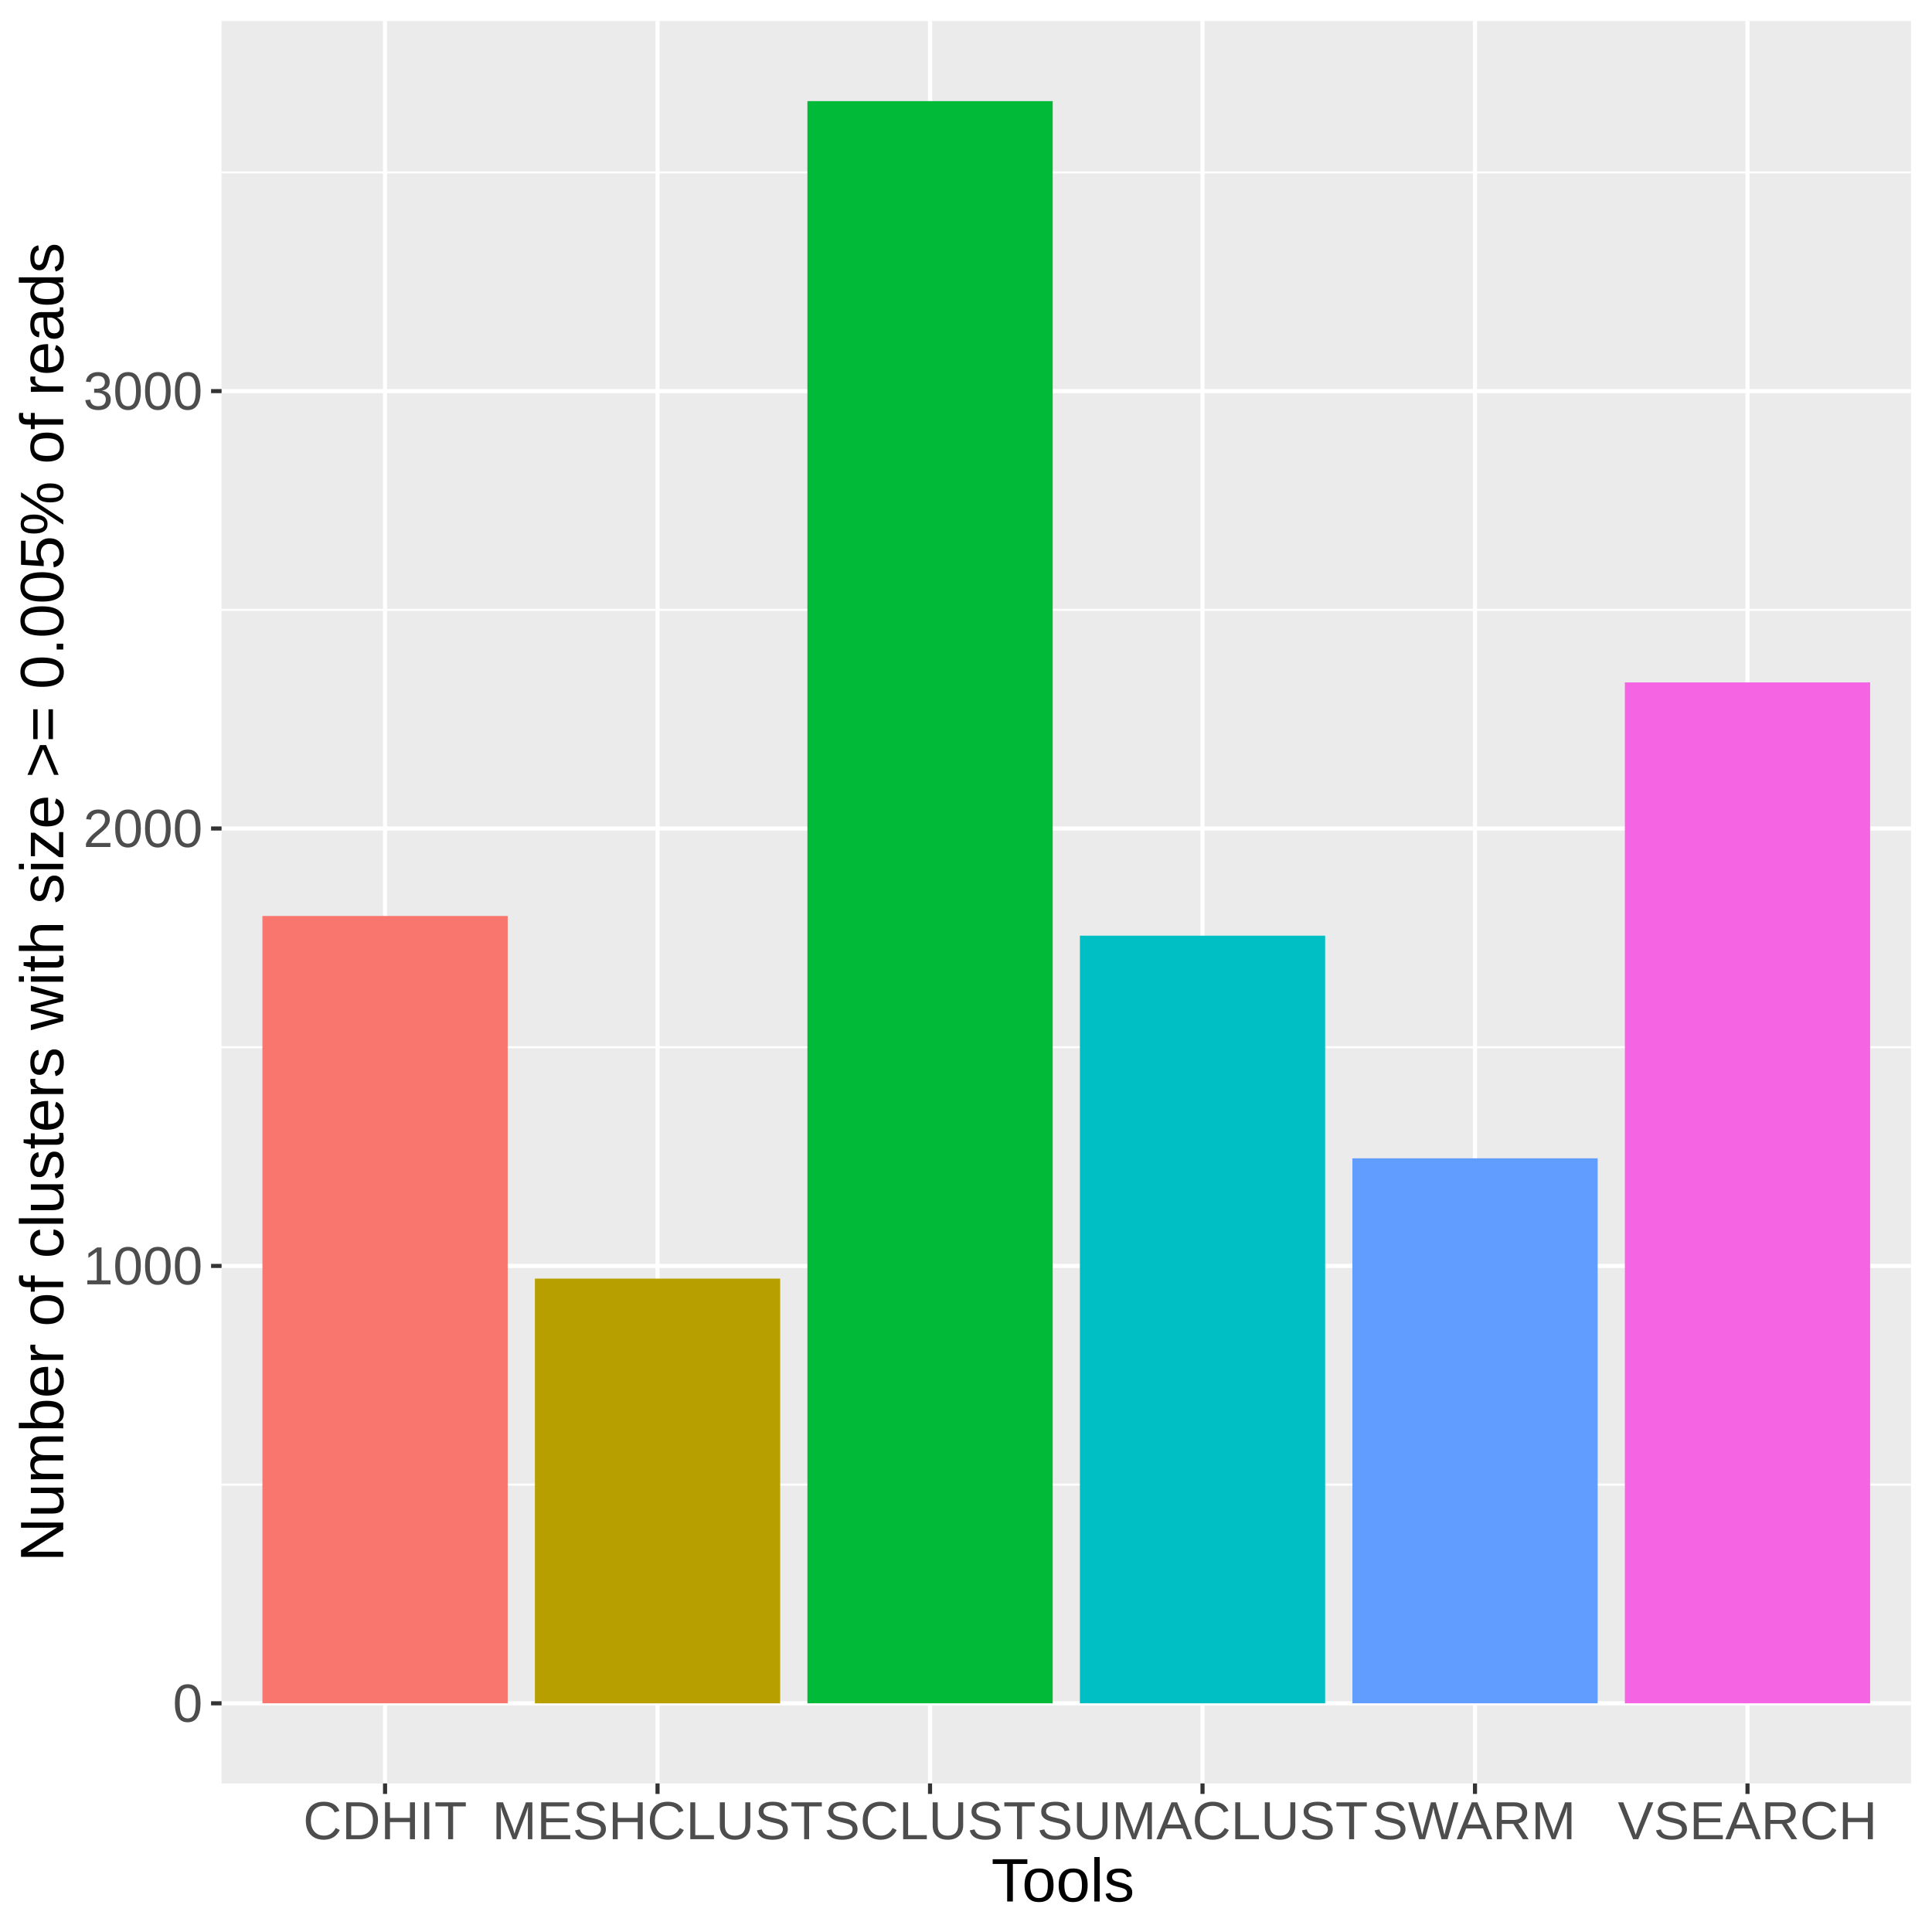
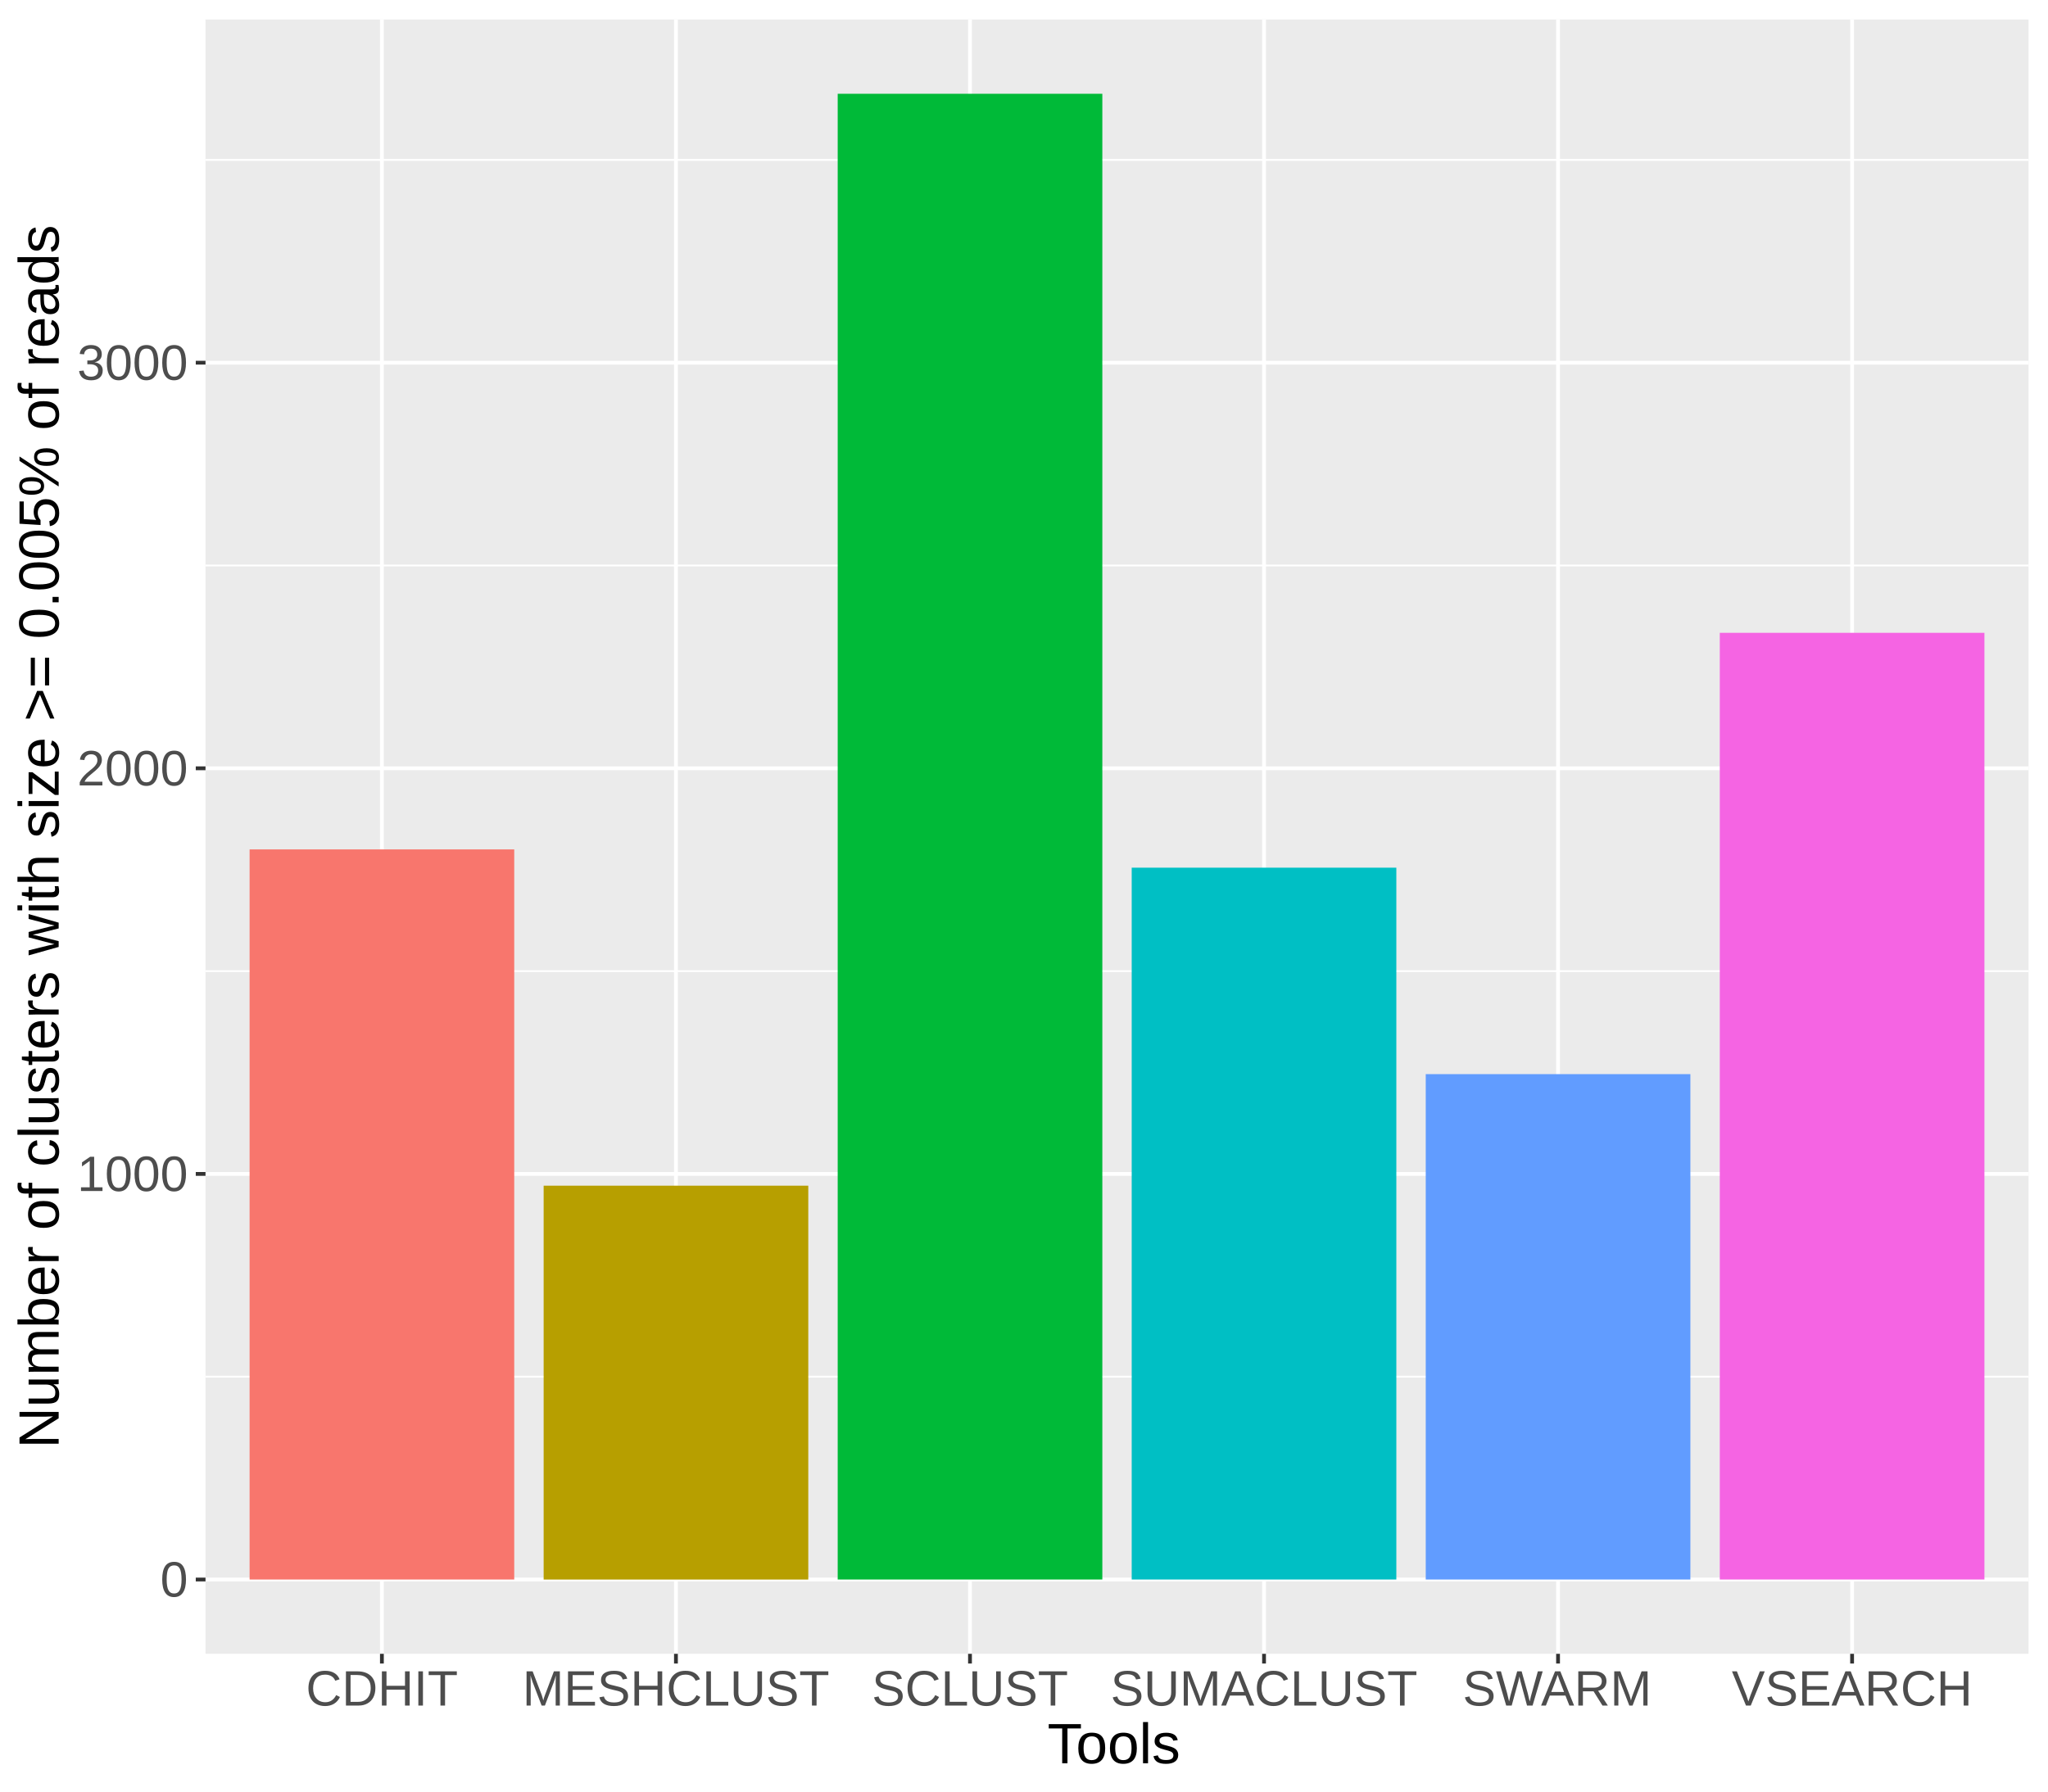
- <svg xmlns="http://www.w3.org/2000/svg" viewBox="0 0 504.00 504.00">
+ <svg xmlns="http://www.w3.org/2000/svg" viewBox="0 0 576.00 504.00">
  <defs>
    <style type="text/css">
    line, polyline, path, rect, circle {
      fill: none;
      stroke: #000000;
      stroke-linecap: round;
      stroke-linejoin: round;
      stroke-miterlimit: 10.00;
    }
  </style>
  </defs>
  <rect width="100%" height="100%" style="stroke: none; fill: #FFFFFF;" />
-   <rect x="0.00" y="0.00" width="504.00" height="504.00" style="stroke-width: 1.07; stroke: #FFFFFF; fill: #FFFFFF;" />
+   <rect x="0.00" y="0.00" width="576.00" height="504.00" style="stroke-width: 1.07; stroke: #FFFFFF; fill: #FFFFFF;" />
  <defs>
-     <clipPath id="cpNTcuNzk1Mnw0OTguNTIxfDQ2NS4yNHw1LjQ3OTQ1">
-       <rect x="57.80" y="5.48" width="440.73" height="459.76" />
+     <clipPath id="cpNTcuNzk1Mnw1NzAuNTIxfDQ2NS4yNHw1LjQ3OTQ1">
+       <rect x="57.80" y="5.48" width="512.73" height="459.76" />
    </clipPath>
  </defs>
-   <rect x="57.80" y="5.48" width="440.73" height="459.76" style="stroke-width: 1.07; stroke: none; fill: #EBEBEB;" clip-path="url(#cpNTcuNzk1Mnw0OTguNTIxfDQ2NS4yNHw1LjQ3OTQ1)" />
-   <polyline points="57.80,387.29 498.52,387.29 " style="stroke-width: 0.53; stroke: #FFFFFF; stroke-linecap: butt;" clip-path="url(#cpNTcuNzk1Mnw0OTguNTIxfDQ2NS4yNHw1LjQ3OTQ1)" />
-   <polyline points="57.80,273.19 498.52,273.19 " style="stroke-width: 0.53; stroke: #FFFFFF; stroke-linecap: butt;" clip-path="url(#cpNTcuNzk1Mnw0OTguNTIxfDQ2NS4yNHw1LjQ3OTQ1)" />
-   <polyline points="57.80,159.08 498.52,159.08 " style="stroke-width: 0.53; stroke: #FFFFFF; stroke-linecap: butt;" clip-path="url(#cpNTcuNzk1Mnw0OTguNTIxfDQ2NS4yNHw1LjQ3OTQ1)" />
-   <polyline points="57.80,44.98 498.52,44.98 " style="stroke-width: 0.53; stroke: #FFFFFF; stroke-linecap: butt;" clip-path="url(#cpNTcuNzk1Mnw0OTguNTIxfDQ2NS4yNHw1LjQ3OTQ1)" />
-   <polyline points="57.80,444.34 498.52,444.34 " style="stroke-width: 1.07; stroke: #FFFFFF; stroke-linecap: butt;" clip-path="url(#cpNTcuNzk1Mnw0OTguNTIxfDQ2NS4yNHw1LjQ3OTQ1)" />
-   <polyline points="57.80,330.24 498.52,330.24 " style="stroke-width: 1.07; stroke: #FFFFFF; stroke-linecap: butt;" clip-path="url(#cpNTcuNzk1Mnw0OTguNTIxfDQ2NS4yNHw1LjQ3OTQ1)" />
-   <polyline points="57.80,216.13 498.52,216.13 " style="stroke-width: 1.07; stroke: #FFFFFF; stroke-linecap: butt;" clip-path="url(#cpNTcuNzk1Mnw0OTguNTIxfDQ2NS4yNHw1LjQ3OTQ1)" />
-   <polyline points="57.80,102.03 498.52,102.03 " style="stroke-width: 1.07; stroke: #FFFFFF; stroke-linecap: butt;" clip-path="url(#cpNTcuNzk1Mnw0OTguNTIxfDQ2NS4yNHw1LjQ3OTQ1)" />
-   <polyline points="100.45,465.24 100.45,5.48 " style="stroke-width: 1.07; stroke: #FFFFFF; stroke-linecap: butt;" clip-path="url(#cpNTcuNzk1Mnw0OTguNTIxfDQ2NS4yNHw1LjQ3OTQ1)" />
-   <polyline points="171.53,465.24 171.53,5.48 " style="stroke-width: 1.07; stroke: #FFFFFF; stroke-linecap: butt;" clip-path="url(#cpNTcuNzk1Mnw0OTguNTIxfDQ2NS4yNHw1LjQ3OTQ1)" />
-   <polyline points="242.62,465.24 242.62,5.48 " style="stroke-width: 1.07; stroke: #FFFFFF; stroke-linecap: butt;" clip-path="url(#cpNTcuNzk1Mnw0OTguNTIxfDQ2NS4yNHw1LjQ3OTQ1)" />
-   <polyline points="313.70,465.24 313.70,5.48 " style="stroke-width: 1.07; stroke: #FFFFFF; stroke-linecap: butt;" clip-path="url(#cpNTcuNzk1Mnw0OTguNTIxfDQ2NS4yNHw1LjQ3OTQ1)" />
-   <polyline points="384.78,465.24 384.78,5.48 " style="stroke-width: 1.07; stroke: #FFFFFF; stroke-linecap: butt;" clip-path="url(#cpNTcuNzk1Mnw0OTguNTIxfDQ2NS4yNHw1LjQ3OTQ1)" />
-   <polyline points="455.87,465.24 455.87,5.48 " style="stroke-width: 1.07; stroke: #FFFFFF; stroke-linecap: butt;" clip-path="url(#cpNTcuNzk1Mnw0OTguNTIxfDQ2NS4yNHw1LjQ3OTQ1)" />
-   <rect x="68.46" y="238.95" width="63.98" height="205.39" style="stroke-width: 1.07; stroke: none; stroke-linecap: butt; fill: #F8766D;" clip-path="url(#cpNTcuNzk1Mnw0OTguNTIxfDQ2NS4yNHw1LjQ3OTQ1)" />
-   <rect x="139.54" y="333.55" width="63.98" height="110.80" style="stroke-width: 1.07; stroke: none; stroke-linecap: butt; fill: #B79F00;" clip-path="url(#cpNTcuNzk1Mnw0OTguNTIxfDQ2NS4yNHw1LjQ3OTQ1)" />
-   <rect x="210.63" y="26.38" width="63.98" height="417.96" style="stroke-width: 1.07; stroke: none; stroke-linecap: butt; fill: #00BA38;" clip-path="url(#cpNTcuNzk1Mnw0OTguNTIxfDQ2NS4yNHw1LjQ3OTQ1)" />
-   <rect x="281.71" y="244.09" width="63.98" height="200.25" style="stroke-width: 1.07; stroke: none; stroke-linecap: butt; fill: #00BFC4;" clip-path="url(#cpNTcuNzk1Mnw0OTguNTIxfDQ2NS4yNHw1LjQ3OTQ1)" />
-   <rect x="352.80" y="302.17" width="63.98" height="142.17" style="stroke-width: 1.07; stroke: none; stroke-linecap: butt; fill: #619CFF;" clip-path="url(#cpNTcuNzk1Mnw0OTguNTIxfDQ2NS4yNHw1LjQ3OTQ1)" />
-   <rect x="423.88" y="178.02" width="63.98" height="266.32" style="stroke-width: 1.07; stroke: none; stroke-linecap: butt; fill: #F564E3;" clip-path="url(#cpNTcuNzk1Mnw0OTguNTIxfDQ2NS4yNHw1LjQ3OTQ1)" />
+   <rect x="57.80" y="5.48" width="512.73" height="459.76" style="stroke-width: 1.07; stroke: none; fill: #EBEBEB;" clip-path="url(#cpNTcuNzk1Mnw1NzAuNTIxfDQ2NS4yNHw1LjQ3OTQ1)" />
+   <polyline points="57.80,387.29 570.52,387.29 " style="stroke-width: 0.53; stroke: #FFFFFF; stroke-linecap: butt;" clip-path="url(#cpNTcuNzk1Mnw1NzAuNTIxfDQ2NS4yNHw1LjQ3OTQ1)" />
+   <polyline points="57.80,273.19 570.52,273.19 " style="stroke-width: 0.53; stroke: #FFFFFF; stroke-linecap: butt;" clip-path="url(#cpNTcuNzk1Mnw1NzAuNTIxfDQ2NS4yNHw1LjQ3OTQ1)" />
+   <polyline points="57.80,159.08 570.52,159.08 " style="stroke-width: 0.53; stroke: #FFFFFF; stroke-linecap: butt;" clip-path="url(#cpNTcuNzk1Mnw1NzAuNTIxfDQ2NS4yNHw1LjQ3OTQ1)" />
+   <polyline points="57.80,44.98 570.52,44.98 " style="stroke-width: 0.53; stroke: #FFFFFF; stroke-linecap: butt;" clip-path="url(#cpNTcuNzk1Mnw1NzAuNTIxfDQ2NS4yNHw1LjQ3OTQ1)" />
+   <polyline points="57.80,444.34 570.52,444.34 " style="stroke-width: 1.07; stroke: #FFFFFF; stroke-linecap: butt;" clip-path="url(#cpNTcuNzk1Mnw1NzAuNTIxfDQ2NS4yNHw1LjQ3OTQ1)" />
+   <polyline points="57.80,330.24 570.52,330.24 " style="stroke-width: 1.07; stroke: #FFFFFF; stroke-linecap: butt;" clip-path="url(#cpNTcuNzk1Mnw1NzAuNTIxfDQ2NS4yNHw1LjQ3OTQ1)" />
+   <polyline points="57.80,216.13 570.52,216.13 " style="stroke-width: 1.07; stroke: #FFFFFF; stroke-linecap: butt;" clip-path="url(#cpNTcuNzk1Mnw1NzAuNTIxfDQ2NS4yNHw1LjQ3OTQ1)" />
+   <polyline points="57.80,102.03 570.52,102.03 " style="stroke-width: 1.07; stroke: #FFFFFF; stroke-linecap: butt;" clip-path="url(#cpNTcuNzk1Mnw1NzAuNTIxfDQ2NS4yNHw1LjQ3OTQ1)" />
+   <polyline points="107.41,465.24 107.41,5.48 " style="stroke-width: 1.07; stroke: #FFFFFF; stroke-linecap: butt;" clip-path="url(#cpNTcuNzk1Mnw1NzAuNTIxfDQ2NS4yNHw1LjQ3OTQ1)" />
+   <polyline points="190.11,465.24 190.11,5.48 " style="stroke-width: 1.07; stroke: #FFFFFF; stroke-linecap: butt;" clip-path="url(#cpNTcuNzk1Mnw1NzAuNTIxfDQ2NS4yNHw1LjQ3OTQ1)" />
+   <polyline points="272.81,465.24 272.81,5.48 " style="stroke-width: 1.07; stroke: #FFFFFF; stroke-linecap: butt;" clip-path="url(#cpNTcuNzk1Mnw1NzAuNTIxfDQ2NS4yNHw1LjQ3OTQ1)" />
+   <polyline points="355.51,465.24 355.51,5.48 " style="stroke-width: 1.07; stroke: #FFFFFF; stroke-linecap: butt;" clip-path="url(#cpNTcuNzk1Mnw1NzAuNTIxfDQ2NS4yNHw1LjQ3OTQ1)" />
+   <polyline points="438.20,465.24 438.20,5.48 " style="stroke-width: 1.07; stroke: #FFFFFF; stroke-linecap: butt;" clip-path="url(#cpNTcuNzk1Mnw1NzAuNTIxfDQ2NS4yNHw1LjQ3OTQ1)" />
+   <polyline points="520.90,465.24 520.90,5.48 " style="stroke-width: 1.07; stroke: #FFFFFF; stroke-linecap: butt;" clip-path="url(#cpNTcuNzk1Mnw1NzAuNTIxfDQ2NS4yNHw1LjQ3OTQ1)" />
+   <rect x="70.20" y="238.95" width="74.43" height="205.39" style="stroke-width: 1.07; stroke: none; stroke-linecap: butt; fill: #F8766D;" clip-path="url(#cpNTcuNzk1Mnw1NzAuNTIxfDQ2NS4yNHw1LjQ3OTQ1)" />
+   <rect x="152.90" y="333.55" width="74.43" height="110.80" style="stroke-width: 1.07; stroke: none; stroke-linecap: butt; fill: #B79F00;" clip-path="url(#cpNTcuNzk1Mnw1NzAuNTIxfDQ2NS4yNHw1LjQ3OTQ1)" />
+   <rect x="235.60" y="26.38" width="74.43" height="417.96" style="stroke-width: 1.07; stroke: none; stroke-linecap: butt; fill: #00BA38;" clip-path="url(#cpNTcuNzk1Mnw1NzAuNTIxfDQ2NS4yNHw1LjQ3OTQ1)" />
+   <rect x="318.29" y="244.09" width="74.43" height="200.25" style="stroke-width: 1.07; stroke: none; stroke-linecap: butt; fill: #00BFC4;" clip-path="url(#cpNTcuNzk1Mnw1NzAuNTIxfDQ2NS4yNHw1LjQ3OTQ1)" />
+   <rect x="400.99" y="302.17" width="74.43" height="142.17" style="stroke-width: 1.07; stroke: none; stroke-linecap: butt; fill: #619CFF;" clip-path="url(#cpNTcuNzk1Mnw1NzAuNTIxfDQ2NS4yNHw1LjQ3OTQ1)" />
+   <rect x="483.69" y="178.02" width="74.43" height="266.32" style="stroke-width: 1.07; stroke: none; stroke-linecap: butt; fill: #F564E3;" clip-path="url(#cpNTcuNzk1Mnw1NzAuNTIxfDQ2NS4yNHw1LjQ3OTQ1)" />
  <defs>
-     <clipPath id="cpMHw1MDR8NTA0fDA=">
-       <rect x="0.00" y="0.00" width="504.00" height="504.00" />
+     <clipPath id="cpMHw1NzZ8NTA0fDA=">
+       <rect x="0.00" y="0.00" width="576.00" height="504.00" />
    </clipPath>
  </defs>
-   <g clip-path="url(#cpMHw1MDR8NTA0fDA=)">
+   <g clip-path="url(#cpMHw1NzZ8NTA0fDA=)">
    <text x="45.08" y="449.15" style="font-size: 14.00px; fill: #4D4D4D; font-family: Liberation Sans;" textLength="7.79px" lengthAdjust="spacingAndGlyphs">0</text>
  </g>
-   <g clip-path="url(#cpMHw1MDR8NTA0fDA=)">
+   <g clip-path="url(#cpMHw1NzZ8NTA0fDA=)">
    <text x="21.72" y="335.05" style="font-size: 14.00px; fill: #4D4D4D; font-family: Liberation Sans;" textLength="31.14px" lengthAdjust="spacingAndGlyphs">1000</text>
  </g>
-   <g clip-path="url(#cpMHw1MDR8NTA0fDA=)">
+   <g clip-path="url(#cpMHw1NzZ8NTA0fDA=)">
    <text x="21.72" y="220.95" style="font-size: 14.00px; fill: #4D4D4D; font-family: Liberation Sans;" textLength="31.14px" lengthAdjust="spacingAndGlyphs">2000</text>
  </g>
-   <g clip-path="url(#cpMHw1MDR8NTA0fDA=)">
+   <g clip-path="url(#cpMHw1NzZ8NTA0fDA=)">
    <text x="21.72" y="106.84" style="font-size: 14.00px; fill: #4D4D4D; font-family: Liberation Sans;" textLength="31.14px" lengthAdjust="spacingAndGlyphs">3000</text>
  </g>
-   <polyline points="55.06,444.34 57.80,444.34 " style="stroke-width: 1.07; stroke: #333333; stroke-linecap: butt;" clip-path="url(#cpMHw1MDR8NTA0fDA=)" />
-   <polyline points="55.06,330.24 57.80,330.24 " style="stroke-width: 1.07; stroke: #333333; stroke-linecap: butt;" clip-path="url(#cpMHw1MDR8NTA0fDA=)" />
-   <polyline points="55.06,216.13 57.80,216.13 " style="stroke-width: 1.07; stroke: #333333; stroke-linecap: butt;" clip-path="url(#cpMHw1MDR8NTA0fDA=)" />
-   <polyline points="55.06,102.03 57.80,102.03 " style="stroke-width: 1.07; stroke: #333333; stroke-linecap: butt;" clip-path="url(#cpMHw1MDR8NTA0fDA=)" />
-   <polyline points="100.45,467.98 100.45,465.24 " style="stroke-width: 1.07; stroke: #333333; stroke-linecap: butt;" clip-path="url(#cpMHw1MDR8NTA0fDA=)" />
-   <polyline points="171.53,467.98 171.53,465.24 " style="stroke-width: 1.07; stroke: #333333; stroke-linecap: butt;" clip-path="url(#cpMHw1MDR8NTA0fDA=)" />
-   <polyline points="242.62,467.98 242.62,465.24 " style="stroke-width: 1.07; stroke: #333333; stroke-linecap: butt;" clip-path="url(#cpMHw1MDR8NTA0fDA=)" />
-   <polyline points="313.70,467.98 313.70,465.24 " style="stroke-width: 1.07; stroke: #333333; stroke-linecap: butt;" clip-path="url(#cpMHw1MDR8NTA0fDA=)" />
-   <polyline points="384.78,467.98 384.78,465.24 " style="stroke-width: 1.07; stroke: #333333; stroke-linecap: butt;" clip-path="url(#cpMHw1MDR8NTA0fDA=)" />
-   <polyline points="455.87,467.98 455.87,465.24 " style="stroke-width: 1.07; stroke: #333333; stroke-linecap: butt;" clip-path="url(#cpMHw1MDR8NTA0fDA=)" />
-   <g clip-path="url(#cpMHw1MDR8NTA0fDA=)">
-     <text x="79.06" y="479.80" style="font-size: 14.00px; fill: #4D4D4D; font-family: Liberation Sans;" textLength="42.77px" lengthAdjust="spacingAndGlyphs">CDHIT</text>
+   <polyline points="55.06,444.34 57.80,444.34 " style="stroke-width: 1.07; stroke: #333333; stroke-linecap: butt;" clip-path="url(#cpMHw1NzZ8NTA0fDA=)" />
+   <polyline points="55.06,330.24 57.80,330.24 " style="stroke-width: 1.07; stroke: #333333; stroke-linecap: butt;" clip-path="url(#cpMHw1NzZ8NTA0fDA=)" />
+   <polyline points="55.06,216.13 57.80,216.13 " style="stroke-width: 1.07; stroke: #333333; stroke-linecap: butt;" clip-path="url(#cpMHw1NzZ8NTA0fDA=)" />
+   <polyline points="55.06,102.03 57.80,102.03 " style="stroke-width: 1.07; stroke: #333333; stroke-linecap: butt;" clip-path="url(#cpMHw1NzZ8NTA0fDA=)" />
+   <polyline points="107.41,467.98 107.41,465.24 " style="stroke-width: 1.07; stroke: #333333; stroke-linecap: butt;" clip-path="url(#cpMHw1NzZ8NTA0fDA=)" />
+   <polyline points="190.11,467.98 190.11,465.24 " style="stroke-width: 1.07; stroke: #333333; stroke-linecap: butt;" clip-path="url(#cpMHw1NzZ8NTA0fDA=)" />
+   <polyline points="272.81,467.98 272.81,465.24 " style="stroke-width: 1.07; stroke: #333333; stroke-linecap: butt;" clip-path="url(#cpMHw1NzZ8NTA0fDA=)" />
+   <polyline points="355.51,467.98 355.51,465.24 " style="stroke-width: 1.07; stroke: #333333; stroke-linecap: butt;" clip-path="url(#cpMHw1NzZ8NTA0fDA=)" />
+   <polyline points="438.20,467.98 438.20,465.24 " style="stroke-width: 1.07; stroke: #333333; stroke-linecap: butt;" clip-path="url(#cpMHw1NzZ8NTA0fDA=)" />
+   <polyline points="520.90,467.98 520.90,465.24 " style="stroke-width: 1.07; stroke: #333333; stroke-linecap: butt;" clip-path="url(#cpMHw1NzZ8NTA0fDA=)" />
+   <g clip-path="url(#cpMHw1NzZ8NTA0fDA=)">
+     <text x="86.03" y="479.80" style="font-size: 14.00px; fill: #4D4D4D; font-family: Liberation Sans;" textLength="42.77px" lengthAdjust="spacingAndGlyphs">CDHIT</text>
  </g>
-   <g clip-path="url(#cpMHw1MDR8NTA0fDA=)">
-     <text x="128.36" y="479.80" style="font-size: 14.00px; fill: #4D4D4D; font-family: Liberation Sans;" textLength="86.34px" lengthAdjust="spacingAndGlyphs">MESHCLUST</text>
+   <g clip-path="url(#cpMHw1NzZ8NTA0fDA=)">
+     <text x="146.94" y="479.80" style="font-size: 14.00px; fill: #4D4D4D; font-family: Liberation Sans;" textLength="86.34px" lengthAdjust="spacingAndGlyphs">MESHCLUST</text>
  </g>
-   <g clip-path="url(#cpMHw1MDR8NTA0fDA=)">
-     <text x="215.00" y="479.80" style="font-size: 14.00px; fill: #4D4D4D; font-family: Liberation Sans;" textLength="55.23px" lengthAdjust="spacingAndGlyphs">SCLUST</text>
+   <g clip-path="url(#cpMHw1NzZ8NTA0fDA=)">
+     <text x="245.19" y="479.80" style="font-size: 14.00px; fill: #4D4D4D; font-family: Liberation Sans;" textLength="55.23px" lengthAdjust="spacingAndGlyphs">SCLUST</text>
  </g>
-   <g clip-path="url(#cpMHw1MDR8NTA0fDA=)">
-     <text x="270.53" y="479.80" style="font-size: 14.00px; fill: #4D4D4D; font-family: Liberation Sans;" textLength="86.34px" lengthAdjust="spacingAndGlyphs">SUMACLUST</text>
+   <g clip-path="url(#cpMHw1NzZ8NTA0fDA=)">
+     <text x="312.33" y="479.80" style="font-size: 14.00px; fill: #4D4D4D; font-family: Liberation Sans;" textLength="86.34px" lengthAdjust="spacingAndGlyphs">SUMACLUST</text>
  </g>
-   <g clip-path="url(#cpMHw1MDR8NTA0fDA=)">
-     <text x="357.95" y="479.80" style="font-size: 14.00px; fill: #4D4D4D; font-family: Liberation Sans;" textLength="53.66px" lengthAdjust="spacingAndGlyphs">SWARM</text>
+   <g clip-path="url(#cpMHw1NzZ8NTA0fDA=)">
+     <text x="411.37" y="479.80" style="font-size: 14.00px; fill: #4D4D4D; font-family: Liberation Sans;" textLength="53.66px" lengthAdjust="spacingAndGlyphs">SWARM</text>
  </g>
-   <g clip-path="url(#cpMHw1MDR8NTA0fDA=)">
-     <text x="422.03" y="479.80" style="font-size: 14.00px; fill: #4D4D4D; font-family: Liberation Sans;" textLength="67.68px" lengthAdjust="spacingAndGlyphs">VSEARCH</text>
+   <g clip-path="url(#cpMHw1NzZ8NTA0fDA=)">
+     <text x="487.06" y="479.80" style="font-size: 14.00px; fill: #4D4D4D; font-family: Liberation Sans;" textLength="67.68px" lengthAdjust="spacingAndGlyphs">VSEARCH</text>
  </g>
-   <g clip-path="url(#cpMHw1MDR8NTA0fDA=)">
-     <text x="258.60" y="496.04" style="font-size: 16.00px; font-family: Liberation Sans;" textLength="39.12px" lengthAdjust="spacingAndGlyphs">Tools</text>
+   <g clip-path="url(#cpMHw1NzZ8NTA0fDA=)">
+     <text x="294.60" y="496.04" style="font-size: 16.00px; font-family: Liberation Sans;" textLength="39.12px" lengthAdjust="spacingAndGlyphs">Tools</text>
  </g>
-   <g clip-path="url(#cpMHw1MDR8NTA0fDA=)">
+   <g clip-path="url(#cpMHw1NzZ8NTA0fDA=)">
    <text transform="translate(16.50,407.44) rotate(-90)" style="font-size: 16.00px; font-family: Liberation Sans;" textLength="344.16px" lengthAdjust="spacingAndGlyphs">Number of clusters with size &gt;= 0.005% of reads</text>
  </g>
</svg>
